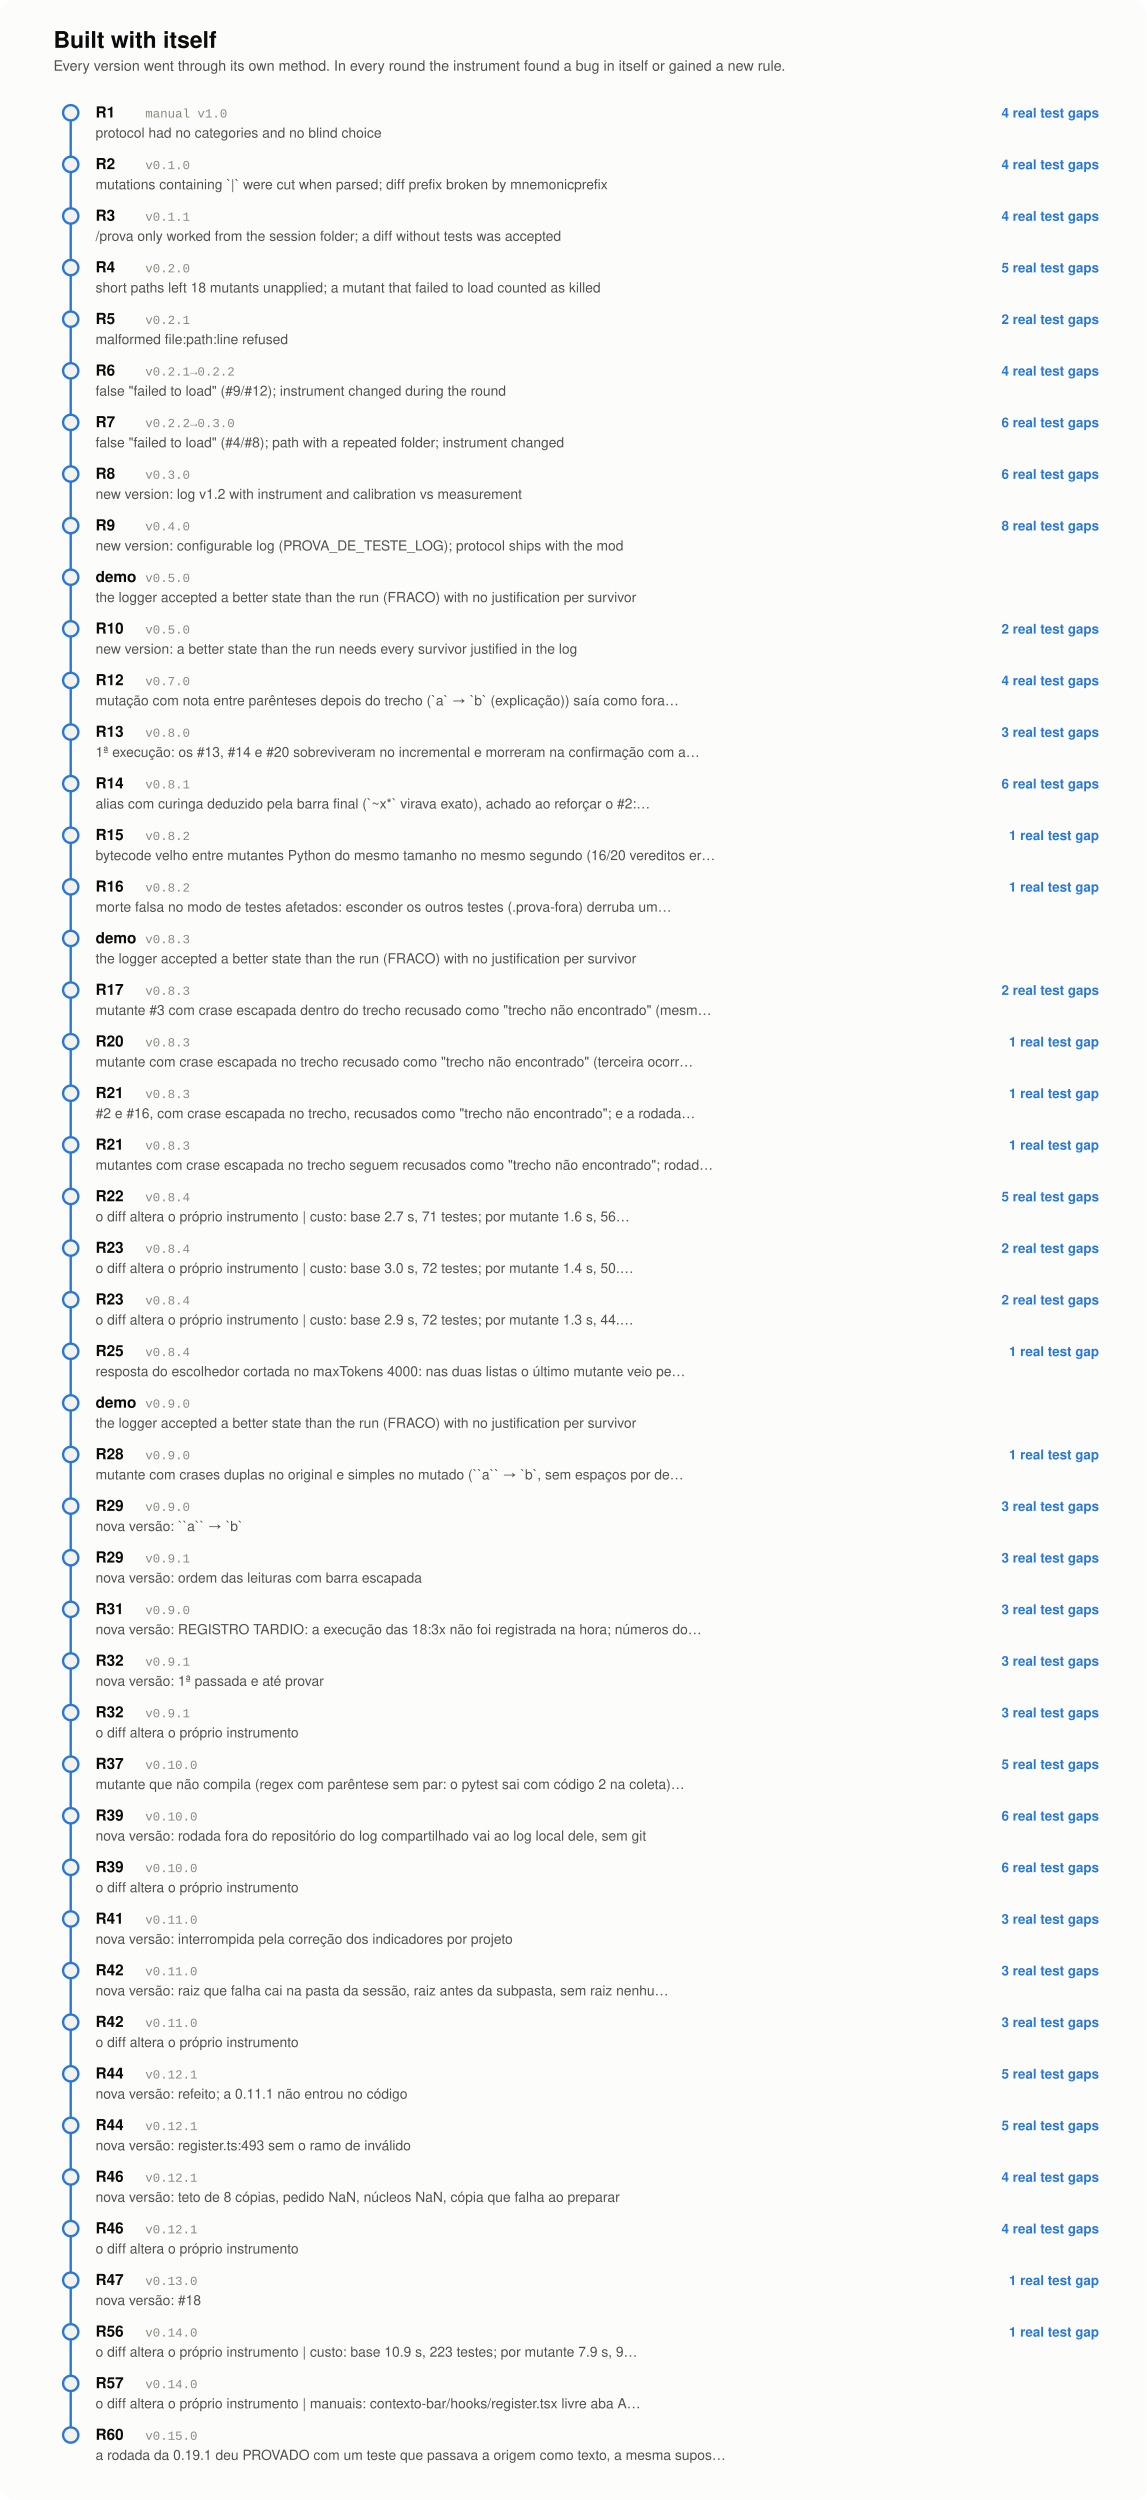
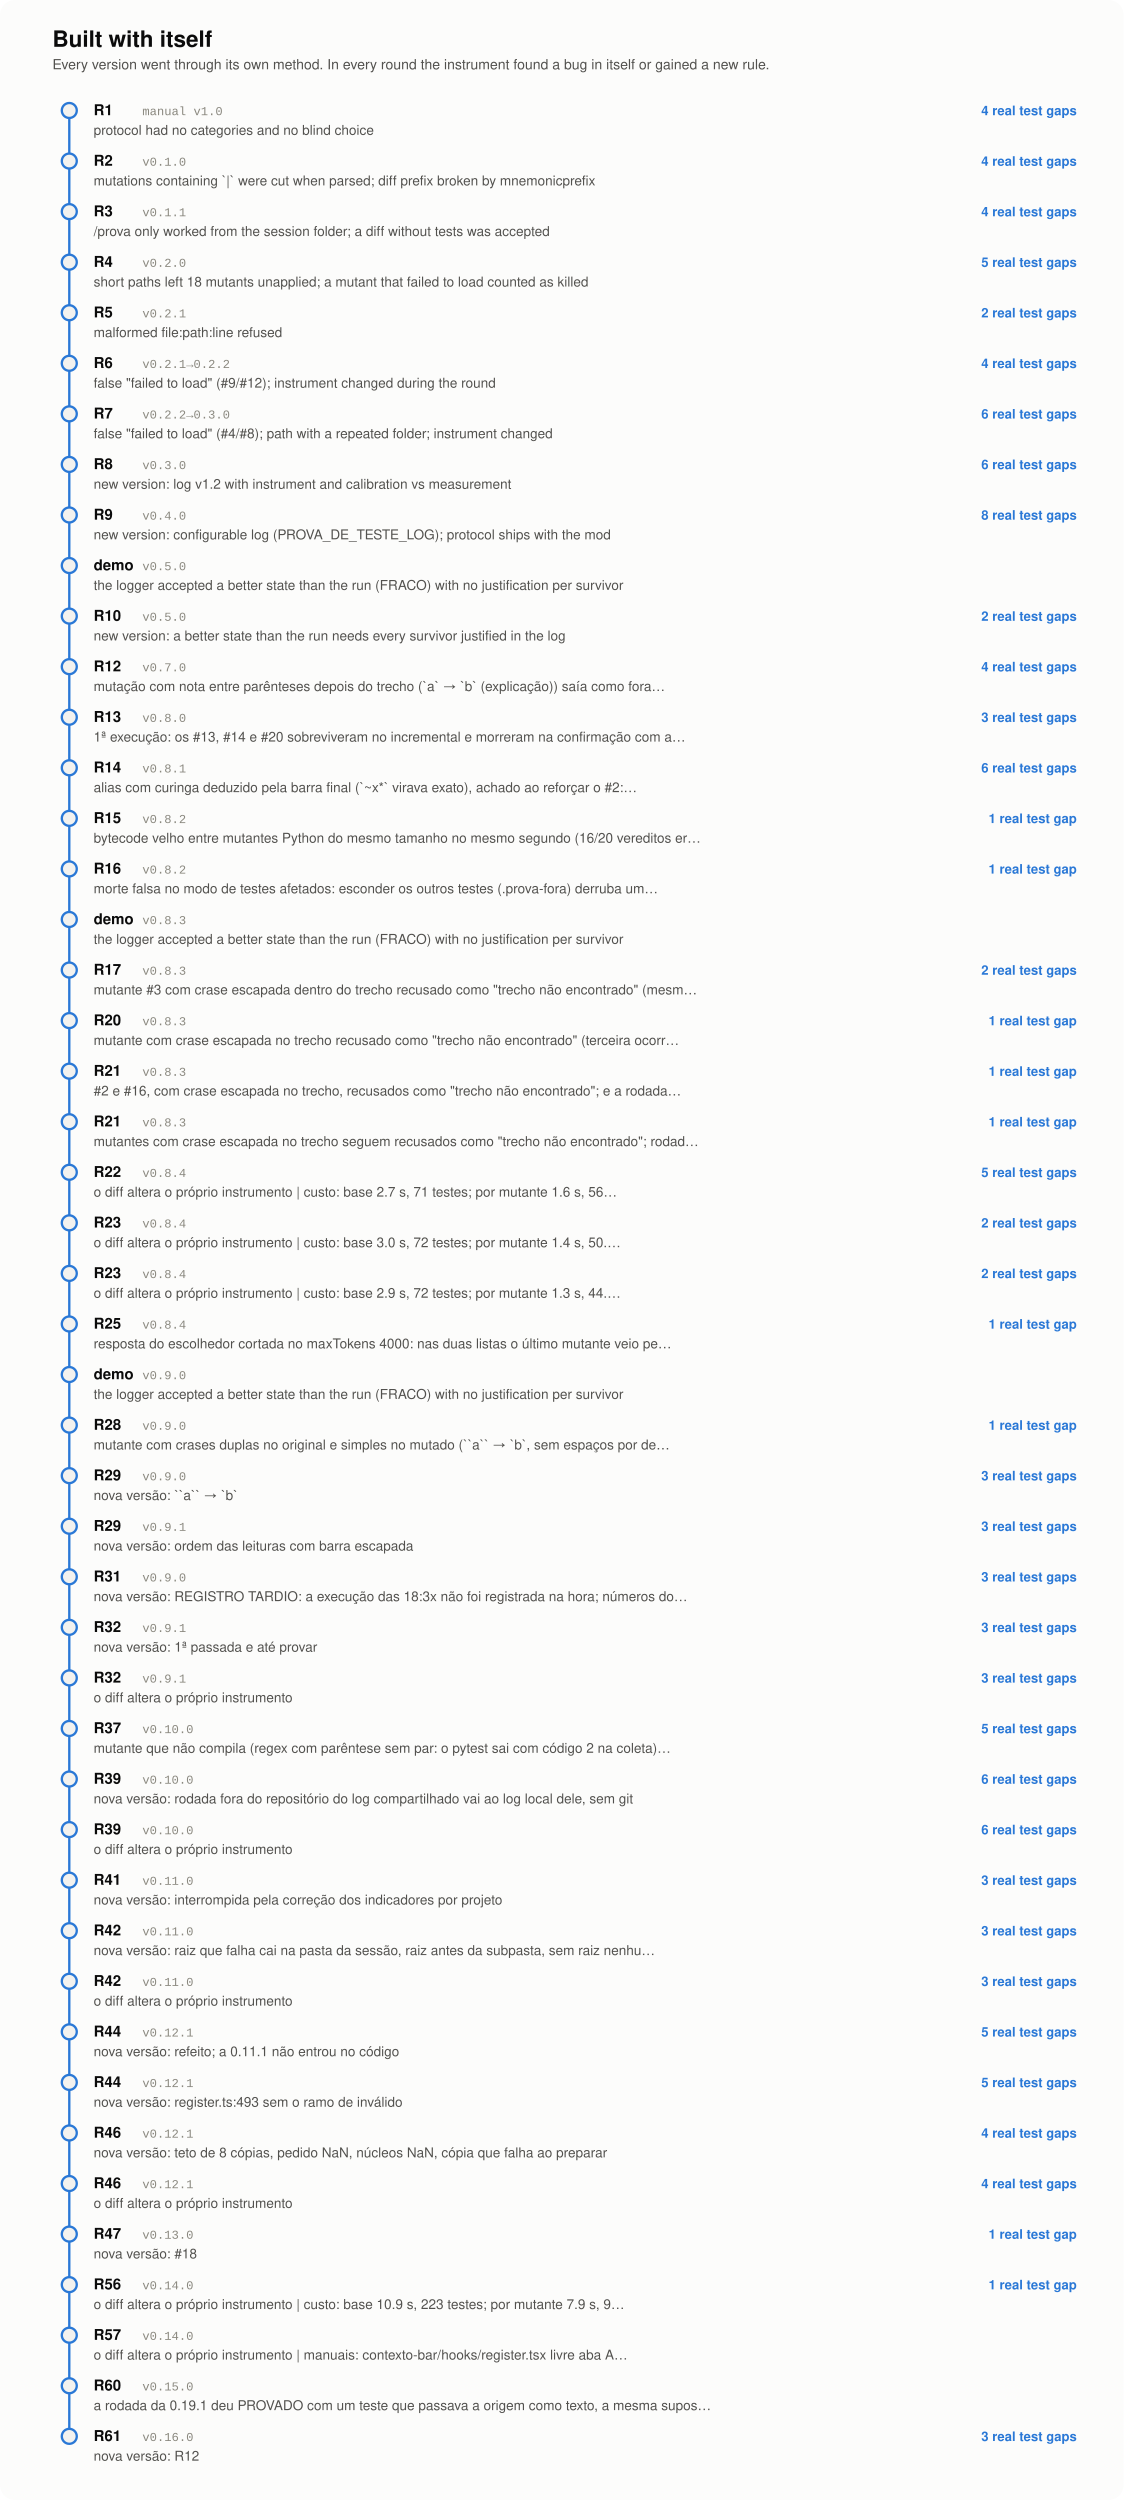
- <svg xmlns="http://www.w3.org/2000/svg" viewBox="0 0 1200 2616" width="1200" height="2616" role="img" aria-label="Timeline of the instrument calibration rounds" font-family="ui-sans-serif, -apple-system, 'Segoe UI', Helvetica, Arial, sans-serif">
+ <svg xmlns="http://www.w3.org/2000/svg" viewBox="0 0 1200 2670" width="1200" height="2670" role="img" aria-label="Timeline of the instrument calibration rounds" font-family="ui-sans-serif, -apple-system, 'Segoe UI', Helvetica, Arial, sans-serif">
  <style>
  .sup { fill: #fcfcfb; } .sup2 { fill: #f3f2ef; } .borda { stroke: #dedcd5; }
  .t1 { fill: #0b0b0b; } .t2 { fill: #52514e; } .t3 { fill: #8a887f; }
  .ac { fill: #2a78d6; } .acs { stroke: #2a78d6; } .acf { fill: #e8f1fb; }
  .ok { fill: #0f7a3d; } .okf { fill: #e3f3e8; }
  @media (prefers-color-scheme: dark) {
    .sup { fill: #1a1a19; } .sup2 { fill: #232322; } .borda { stroke: #3a3936; }
    .t1 { fill: #f0efec; } .t2 { fill: #c3c2b7; } .t3 { fill: #8f8d84; }
    .ac { fill: #3987e5; } .acs { stroke: #3987e5; } .acf { fill: #1d2c40; }
    .ok { fill: #4cc27a; } .okf { fill: #16301f; }
  }
  @media (prefers-reduced-motion: reduce) { * { animation: none !important; } }
</style>
-   <rect width="1200" height="2616" rx="16" class="sup" />
+   <rect width="1200" height="2670" rx="16" class="sup" />
  <text x="56" y="50" font-size="24" font-weight="800" class="t1">Built with itself</text>
  <text x="56" y="74" font-size="15" class="t2">Every version went through its own method. In every round the instrument found a bug in itself or gained a new rule.</text>
  <line x1="74" y1="126" x2="74" y2="164" class="acs" stroke-width="2.5" />
  <circle cx="74" cy="118" r="8" class="sup2 acs" stroke-width="2.5" />
  <text x="100" y="123" font-size="16" font-weight="700" class="t1">R1</text>
  <text x="152" y="123" font-size="13" class="t3" font-family="ui-monospace, 'SF Mono', Menlo, Consolas, 'Liberation Mono', monospace">manual v1.0</text>
  <text x="100" y="144" font-size="14.5" class="t2">protocol had no categories and no blind choice</text>
  <text x="1150" y="123" font-size="14" class="ac" text-anchor="end" font-weight="700">4 real test gaps</text>
  <line x1="74" y1="180" x2="74" y2="218" class="acs" stroke-width="2.5" />
  <circle cx="74" cy="172" r="8" class="sup2 acs" stroke-width="2.5" />
  <text x="100" y="177" font-size="16" font-weight="700" class="t1">R2</text>
  <text x="152" y="177" font-size="13" class="t3" font-family="ui-monospace, 'SF Mono', Menlo, Consolas, 'Liberation Mono', monospace">v0.1.0</text>
  <text x="100" y="198" font-size="14.5" class="t2">mutations containing `|` were cut when parsed; diff prefix broken by mnemonicprefix</text>
  <text x="1150" y="177" font-size="14" class="ac" text-anchor="end" font-weight="700">4 real test gaps</text>
  <line x1="74" y1="234" x2="74" y2="272" class="acs" stroke-width="2.5" />
  <circle cx="74" cy="226" r="8" class="sup2 acs" stroke-width="2.5" />
  <text x="100" y="231" font-size="16" font-weight="700" class="t1">R3</text>
  <text x="152" y="231" font-size="13" class="t3" font-family="ui-monospace, 'SF Mono', Menlo, Consolas, 'Liberation Mono', monospace">v0.1.1</text>
  <text x="100" y="252" font-size="14.5" class="t2">/prova only worked from the session folder; a diff without tests was accepted</text>
  <text x="1150" y="231" font-size="14" class="ac" text-anchor="end" font-weight="700">4 real test gaps</text>
  <line x1="74" y1="288" x2="74" y2="326" class="acs" stroke-width="2.5" />
  <circle cx="74" cy="280" r="8" class="sup2 acs" stroke-width="2.5" />
  <text x="100" y="285" font-size="16" font-weight="700" class="t1">R4</text>
  <text x="152" y="285" font-size="13" class="t3" font-family="ui-monospace, 'SF Mono', Menlo, Consolas, 'Liberation Mono', monospace">v0.2.0</text>
  <text x="100" y="306" font-size="14.5" class="t2">short paths left 18 mutants unapplied; a mutant that failed to load counted as killed</text>
  <text x="1150" y="285" font-size="14" class="ac" text-anchor="end" font-weight="700">5 real test gaps</text>
  <line x1="74" y1="342" x2="74" y2="380" class="acs" stroke-width="2.5" />
  <circle cx="74" cy="334" r="8" class="sup2 acs" stroke-width="2.5" />
  <text x="100" y="339" font-size="16" font-weight="700" class="t1">R5</text>
  <text x="152" y="339" font-size="13" class="t3" font-family="ui-monospace, 'SF Mono', Menlo, Consolas, 'Liberation Mono', monospace">v0.2.1</text>
  <text x="100" y="360" font-size="14.5" class="t2">malformed file:path:line refused</text>
  <text x="1150" y="339" font-size="14" class="ac" text-anchor="end" font-weight="700">2 real test gaps</text>
  <line x1="74" y1="396" x2="74" y2="434" class="acs" stroke-width="2.5" />
  <circle cx="74" cy="388" r="8" class="sup2 acs" stroke-width="2.5" />
  <text x="100" y="393" font-size="16" font-weight="700" class="t1">R6</text>
  <text x="152" y="393" font-size="13" class="t3" font-family="ui-monospace, 'SF Mono', Menlo, Consolas, 'Liberation Mono', monospace">v0.2.1→0.2.2</text>
  <text x="100" y="414" font-size="14.5" class="t2">false "failed to load" (#9/#12); instrument changed during the round</text>
  <text x="1150" y="393" font-size="14" class="ac" text-anchor="end" font-weight="700">4 real test gaps</text>
  <line x1="74" y1="450" x2="74" y2="488" class="acs" stroke-width="2.5" />
  <circle cx="74" cy="442" r="8" class="sup2 acs" stroke-width="2.5" />
  <text x="100" y="447" font-size="16" font-weight="700" class="t1">R7</text>
  <text x="152" y="447" font-size="13" class="t3" font-family="ui-monospace, 'SF Mono', Menlo, Consolas, 'Liberation Mono', monospace">v0.2.2→0.3.0</text>
  <text x="100" y="468" font-size="14.5" class="t2">false "failed to load" (#4/#8); path with a repeated folder; instrument changed</text>
  <text x="1150" y="447" font-size="14" class="ac" text-anchor="end" font-weight="700">6 real test gaps</text>
  <line x1="74" y1="504" x2="74" y2="542" class="acs" stroke-width="2.5" />
  <circle cx="74" cy="496" r="8" class="sup2 acs" stroke-width="2.5" />
  <text x="100" y="501" font-size="16" font-weight="700" class="t1">R8</text>
  <text x="152" y="501" font-size="13" class="t3" font-family="ui-monospace, 'SF Mono', Menlo, Consolas, 'Liberation Mono', monospace">v0.3.0</text>
  <text x="100" y="522" font-size="14.5" class="t2">new version: log v1.2 with instrument and calibration vs measurement</text>
  <text x="1150" y="501" font-size="14" class="ac" text-anchor="end" font-weight="700">6 real test gaps</text>
  <line x1="74" y1="558" x2="74" y2="596" class="acs" stroke-width="2.5" />
  <circle cx="74" cy="550" r="8" class="sup2 acs" stroke-width="2.5" />
  <text x="100" y="555" font-size="16" font-weight="700" class="t1">R9</text>
  <text x="152" y="555" font-size="13" class="t3" font-family="ui-monospace, 'SF Mono', Menlo, Consolas, 'Liberation Mono', monospace">v0.4.0</text>
  <text x="100" y="576" font-size="14.5" class="t2">new version: configurable log (PROVA_DE_TESTE_LOG); protocol ships with the mod</text>
  <text x="1150" y="555" font-size="14" class="ac" text-anchor="end" font-weight="700">8 real test gaps</text>
  <line x1="74" y1="612" x2="74" y2="650" class="acs" stroke-width="2.5" />
  <circle cx="74" cy="604" r="8" class="sup2 acs" stroke-width="2.5" />
  <text x="100" y="609" font-size="16" font-weight="700" class="t1">demo</text>
  <text x="152" y="609" font-size="13" class="t3" font-family="ui-monospace, 'SF Mono', Menlo, Consolas, 'Liberation Mono', monospace">v0.5.0</text>
  <text x="100" y="630" font-size="14.5" class="t2">the logger accepted a better state than the run (FRACO) with no justification per survivor</text>
  <line x1="74" y1="666" x2="74" y2="704" class="acs" stroke-width="2.5" />
  <circle cx="74" cy="658" r="8" class="sup2 acs" stroke-width="2.5" />
  <text x="100" y="663" font-size="16" font-weight="700" class="t1">R10</text>
  <text x="152" y="663" font-size="13" class="t3" font-family="ui-monospace, 'SF Mono', Menlo, Consolas, 'Liberation Mono', monospace">v0.5.0</text>
  <text x="100" y="684" font-size="14.5" class="t2">new version: a better state than the run needs every survivor justified in the log</text>
  <text x="1150" y="663" font-size="14" class="ac" text-anchor="end" font-weight="700">2 real test gaps</text>
  <line x1="74" y1="720" x2="74" y2="758" class="acs" stroke-width="2.5" />
  <circle cx="74" cy="712" r="8" class="sup2 acs" stroke-width="2.5" />
  <text x="100" y="717" font-size="16" font-weight="700" class="t1">R12</text>
  <text x="152" y="717" font-size="13" class="t3" font-family="ui-monospace, 'SF Mono', Menlo, Consolas, 'Liberation Mono', monospace">v0.7.0</text>
  <text x="100" y="738" font-size="14.5" class="t2">mutação com nota entre parênteses depois do trecho (`a` → `b` (explicação)) saía como fora…</text>
  <text x="1150" y="717" font-size="14" class="ac" text-anchor="end" font-weight="700">4 real test gaps</text>
  <line x1="74" y1="774" x2="74" y2="812" class="acs" stroke-width="2.5" />
  <circle cx="74" cy="766" r="8" class="sup2 acs" stroke-width="2.5" />
  <text x="100" y="771" font-size="16" font-weight="700" class="t1">R13</text>
  <text x="152" y="771" font-size="13" class="t3" font-family="ui-monospace, 'SF Mono', Menlo, Consolas, 'Liberation Mono', monospace">v0.8.0</text>
  <text x="100" y="792" font-size="14.5" class="t2">1ª execução: os #13, #14 e #20 sobreviveram no incremental e morreram na confirmação com a…</text>
  <text x="1150" y="771" font-size="14" class="ac" text-anchor="end" font-weight="700">3 real test gaps</text>
  <line x1="74" y1="828" x2="74" y2="866" class="acs" stroke-width="2.5" />
  <circle cx="74" cy="820" r="8" class="sup2 acs" stroke-width="2.5" />
  <text x="100" y="825" font-size="16" font-weight="700" class="t1">R14</text>
  <text x="152" y="825" font-size="13" class="t3" font-family="ui-monospace, 'SF Mono', Menlo, Consolas, 'Liberation Mono', monospace">v0.8.1</text>
  <text x="100" y="846" font-size="14.5" class="t2">alias com curinga deduzido pela barra final (`~x*` virava exato), achado ao reforçar o #2:…</text>
  <text x="1150" y="825" font-size="14" class="ac" text-anchor="end" font-weight="700">6 real test gaps</text>
  <line x1="74" y1="882" x2="74" y2="920" class="acs" stroke-width="2.5" />
  <circle cx="74" cy="874" r="8" class="sup2 acs" stroke-width="2.5" />
  <text x="100" y="879" font-size="16" font-weight="700" class="t1">R15</text>
  <text x="152" y="879" font-size="13" class="t3" font-family="ui-monospace, 'SF Mono', Menlo, Consolas, 'Liberation Mono', monospace">v0.8.2</text>
  <text x="100" y="900" font-size="14.5" class="t2">bytecode velho entre mutantes Python do mesmo tamanho no mesmo segundo (16/20 vereditos er…</text>
  <text x="1150" y="879" font-size="14" class="ac" text-anchor="end" font-weight="700">1 real test gap</text>
  <line x1="74" y1="936" x2="74" y2="974" class="acs" stroke-width="2.5" />
  <circle cx="74" cy="928" r="8" class="sup2 acs" stroke-width="2.5" />
  <text x="100" y="933" font-size="16" font-weight="700" class="t1">R16</text>
  <text x="152" y="933" font-size="13" class="t3" font-family="ui-monospace, 'SF Mono', Menlo, Consolas, 'Liberation Mono', monospace">v0.8.2</text>
  <text x="100" y="954" font-size="14.5" class="t2">morte falsa no modo de testes afetados: esconder os outros testes (.prova-fora) derruba um…</text>
  <text x="1150" y="933" font-size="14" class="ac" text-anchor="end" font-weight="700">1 real test gap</text>
  <line x1="74" y1="990" x2="74" y2="1028" class="acs" stroke-width="2.5" />
  <circle cx="74" cy="982" r="8" class="sup2 acs" stroke-width="2.5" />
  <text x="100" y="987" font-size="16" font-weight="700" class="t1">demo</text>
  <text x="152" y="987" font-size="13" class="t3" font-family="ui-monospace, 'SF Mono', Menlo, Consolas, 'Liberation Mono', monospace">v0.8.3</text>
  <text x="100" y="1008" font-size="14.5" class="t2">the logger accepted a better state than the run (FRACO) with no justification per survivor</text>
  <line x1="74" y1="1044" x2="74" y2="1082" class="acs" stroke-width="2.5" />
  <circle cx="74" cy="1036" r="8" class="sup2 acs" stroke-width="2.5" />
  <text x="100" y="1041" font-size="16" font-weight="700" class="t1">R17</text>
  <text x="152" y="1041" font-size="13" class="t3" font-family="ui-monospace, 'SF Mono', Menlo, Consolas, 'Liberation Mono', monospace">v0.8.3</text>
  <text x="100" y="1062" font-size="14.5" class="t2">mutante #3 com crase escapada dentro do trecho recusado como "trecho não encontrado" (mesm…</text>
  <text x="1150" y="1041" font-size="14" class="ac" text-anchor="end" font-weight="700">2 real test gaps</text>
  <line x1="74" y1="1098" x2="74" y2="1136" class="acs" stroke-width="2.5" />
  <circle cx="74" cy="1090" r="8" class="sup2 acs" stroke-width="2.5" />
  <text x="100" y="1095" font-size="16" font-weight="700" class="t1">R20</text>
  <text x="152" y="1095" font-size="13" class="t3" font-family="ui-monospace, 'SF Mono', Menlo, Consolas, 'Liberation Mono', monospace">v0.8.3</text>
  <text x="100" y="1116" font-size="14.5" class="t2">mutante com crase escapada no trecho recusado como "trecho não encontrado" (terceira ocorr…</text>
  <text x="1150" y="1095" font-size="14" class="ac" text-anchor="end" font-weight="700">1 real test gap</text>
  <line x1="74" y1="1152" x2="74" y2="1190" class="acs" stroke-width="2.5" />
  <circle cx="74" cy="1144" r="8" class="sup2 acs" stroke-width="2.5" />
  <text x="100" y="1149" font-size="16" font-weight="700" class="t1">R21</text>
  <text x="152" y="1149" font-size="13" class="t3" font-family="ui-monospace, 'SF Mono', Menlo, Consolas, 'Liberation Mono', monospace">v0.8.3</text>
  <text x="100" y="1170" font-size="14.5" class="t2">#2 e #16, com crase escapada no trecho, recusados como "trecho não encontrado"; e a rodada…</text>
  <text x="1150" y="1149" font-size="14" class="ac" text-anchor="end" font-weight="700">1 real test gap</text>
  <line x1="74" y1="1206" x2="74" y2="1244" class="acs" stroke-width="2.5" />
  <circle cx="74" cy="1198" r="8" class="sup2 acs" stroke-width="2.5" />
  <text x="100" y="1203" font-size="16" font-weight="700" class="t1">R21</text>
  <text x="152" y="1203" font-size="13" class="t3" font-family="ui-monospace, 'SF Mono', Menlo, Consolas, 'Liberation Mono', monospace">v0.8.3</text>
  <text x="100" y="1224" font-size="14.5" class="t2">mutantes com crase escapada no trecho seguem recusados como "trecho não encontrado"; rodad…</text>
  <text x="1150" y="1203" font-size="14" class="ac" text-anchor="end" font-weight="700">1 real test gap</text>
  <line x1="74" y1="1260" x2="74" y2="1298" class="acs" stroke-width="2.5" />
  <circle cx="74" cy="1252" r="8" class="sup2 acs" stroke-width="2.5" />
  <text x="100" y="1257" font-size="16" font-weight="700" class="t1">R22</text>
  <text x="152" y="1257" font-size="13" class="t3" font-family="ui-monospace, 'SF Mono', Menlo, Consolas, 'Liberation Mono', monospace">v0.8.4</text>
  <text x="100" y="1278" font-size="14.5" class="t2">o diff altera o próprio instrumento | custo: base 2.7 s, 71 testes; por mutante 1.6 s, 56…</text>
  <text x="1150" y="1257" font-size="14" class="ac" text-anchor="end" font-weight="700">5 real test gaps</text>
  <line x1="74" y1="1314" x2="74" y2="1352" class="acs" stroke-width="2.5" />
  <circle cx="74" cy="1306" r="8" class="sup2 acs" stroke-width="2.5" />
  <text x="100" y="1311" font-size="16" font-weight="700" class="t1">R23</text>
  <text x="152" y="1311" font-size="13" class="t3" font-family="ui-monospace, 'SF Mono', Menlo, Consolas, 'Liberation Mono', monospace">v0.8.4</text>
  <text x="100" y="1332" font-size="14.5" class="t2">o diff altera o próprio instrumento | custo: base 3.0 s, 72 testes; por mutante 1.4 s, 50.…</text>
  <text x="1150" y="1311" font-size="14" class="ac" text-anchor="end" font-weight="700">2 real test gaps</text>
  <line x1="74" y1="1368" x2="74" y2="1406" class="acs" stroke-width="2.5" />
  <circle cx="74" cy="1360" r="8" class="sup2 acs" stroke-width="2.5" />
  <text x="100" y="1365" font-size="16" font-weight="700" class="t1">R23</text>
  <text x="152" y="1365" font-size="13" class="t3" font-family="ui-monospace, 'SF Mono', Menlo, Consolas, 'Liberation Mono', monospace">v0.8.4</text>
  <text x="100" y="1386" font-size="14.5" class="t2">o diff altera o próprio instrumento | custo: base 2.9 s, 72 testes; por mutante 1.3 s, 44.…</text>
  <text x="1150" y="1365" font-size="14" class="ac" text-anchor="end" font-weight="700">2 real test gaps</text>
  <line x1="74" y1="1422" x2="74" y2="1460" class="acs" stroke-width="2.5" />
  <circle cx="74" cy="1414" r="8" class="sup2 acs" stroke-width="2.5" />
  <text x="100" y="1419" font-size="16" font-weight="700" class="t1">R25</text>
  <text x="152" y="1419" font-size="13" class="t3" font-family="ui-monospace, 'SF Mono', Menlo, Consolas, 'Liberation Mono', monospace">v0.8.4</text>
  <text x="100" y="1440" font-size="14.5" class="t2">resposta do escolhedor cortada no maxTokens 4000: nas duas listas o último mutante veio pe…</text>
  <text x="1150" y="1419" font-size="14" class="ac" text-anchor="end" font-weight="700">1 real test gap</text>
  <line x1="74" y1="1476" x2="74" y2="1514" class="acs" stroke-width="2.5" />
  <circle cx="74" cy="1468" r="8" class="sup2 acs" stroke-width="2.5" />
  <text x="100" y="1473" font-size="16" font-weight="700" class="t1">demo</text>
  <text x="152" y="1473" font-size="13" class="t3" font-family="ui-monospace, 'SF Mono', Menlo, Consolas, 'Liberation Mono', monospace">v0.9.0</text>
  <text x="100" y="1494" font-size="14.5" class="t2">the logger accepted a better state than the run (FRACO) with no justification per survivor</text>
  <line x1="74" y1="1530" x2="74" y2="1568" class="acs" stroke-width="2.5" />
  <circle cx="74" cy="1522" r="8" class="sup2 acs" stroke-width="2.5" />
  <text x="100" y="1527" font-size="16" font-weight="700" class="t1">R28</text>
  <text x="152" y="1527" font-size="13" class="t3" font-family="ui-monospace, 'SF Mono', Menlo, Consolas, 'Liberation Mono', monospace">v0.9.0</text>
  <text x="100" y="1548" font-size="14.5" class="t2">mutante com crases duplas no original e simples no mutado (``a`` → `b`, sem espaços por de…</text>
  <text x="1150" y="1527" font-size="14" class="ac" text-anchor="end" font-weight="700">1 real test gap</text>
  <line x1="74" y1="1584" x2="74" y2="1622" class="acs" stroke-width="2.5" />
  <circle cx="74" cy="1576" r="8" class="sup2 acs" stroke-width="2.5" />
  <text x="100" y="1581" font-size="16" font-weight="700" class="t1">R29</text>
  <text x="152" y="1581" font-size="13" class="t3" font-family="ui-monospace, 'SF Mono', Menlo, Consolas, 'Liberation Mono', monospace">v0.9.0</text>
  <text x="100" y="1602" font-size="14.5" class="t2">nova versão: ``a`` → `b`</text>
  <text x="1150" y="1581" font-size="14" class="ac" text-anchor="end" font-weight="700">3 real test gaps</text>
  <line x1="74" y1="1638" x2="74" y2="1676" class="acs" stroke-width="2.5" />
  <circle cx="74" cy="1630" r="8" class="sup2 acs" stroke-width="2.5" />
  <text x="100" y="1635" font-size="16" font-weight="700" class="t1">R29</text>
  <text x="152" y="1635" font-size="13" class="t3" font-family="ui-monospace, 'SF Mono', Menlo, Consolas, 'Liberation Mono', monospace">v0.9.1</text>
  <text x="100" y="1656" font-size="14.5" class="t2">nova versão: ordem das leituras com barra escapada</text>
  <text x="1150" y="1635" font-size="14" class="ac" text-anchor="end" font-weight="700">3 real test gaps</text>
  <line x1="74" y1="1692" x2="74" y2="1730" class="acs" stroke-width="2.5" />
  <circle cx="74" cy="1684" r="8" class="sup2 acs" stroke-width="2.5" />
  <text x="100" y="1689" font-size="16" font-weight="700" class="t1">R31</text>
  <text x="152" y="1689" font-size="13" class="t3" font-family="ui-monospace, 'SF Mono', Menlo, Consolas, 'Liberation Mono', monospace">v0.9.0</text>
  <text x="100" y="1710" font-size="14.5" class="t2">nova versão: REGISTRO TARDIO: a execução das 18:3x não foi registrada na hora; números do…</text>
  <text x="1150" y="1689" font-size="14" class="ac" text-anchor="end" font-weight="700">3 real test gaps</text>
  <line x1="74" y1="1746" x2="74" y2="1784" class="acs" stroke-width="2.5" />
  <circle cx="74" cy="1738" r="8" class="sup2 acs" stroke-width="2.5" />
  <text x="100" y="1743" font-size="16" font-weight="700" class="t1">R32</text>
  <text x="152" y="1743" font-size="13" class="t3" font-family="ui-monospace, 'SF Mono', Menlo, Consolas, 'Liberation Mono', monospace">v0.9.1</text>
  <text x="100" y="1764" font-size="14.5" class="t2">nova versão: 1ª passada e até provar</text>
  <text x="1150" y="1743" font-size="14" class="ac" text-anchor="end" font-weight="700">3 real test gaps</text>
  <line x1="74" y1="1800" x2="74" y2="1838" class="acs" stroke-width="2.5" />
  <circle cx="74" cy="1792" r="8" class="sup2 acs" stroke-width="2.5" />
  <text x="100" y="1797" font-size="16" font-weight="700" class="t1">R32</text>
  <text x="152" y="1797" font-size="13" class="t3" font-family="ui-monospace, 'SF Mono', Menlo, Consolas, 'Liberation Mono', monospace">v0.9.1</text>
  <text x="100" y="1818" font-size="14.5" class="t2">o diff altera o próprio instrumento</text>
  <text x="1150" y="1797" font-size="14" class="ac" text-anchor="end" font-weight="700">3 real test gaps</text>
  <line x1="74" y1="1854" x2="74" y2="1892" class="acs" stroke-width="2.5" />
  <circle cx="74" cy="1846" r="8" class="sup2 acs" stroke-width="2.5" />
  <text x="100" y="1851" font-size="16" font-weight="700" class="t1">R37</text>
  <text x="152" y="1851" font-size="13" class="t3" font-family="ui-monospace, 'SF Mono', Menlo, Consolas, 'Liberation Mono', monospace">v0.10.0</text>
  <text x="100" y="1872" font-size="14.5" class="t2">mutante que não compila (regex com parêntese sem par: o pytest sai com código 2 na coleta)…</text>
  <text x="1150" y="1851" font-size="14" class="ac" text-anchor="end" font-weight="700">5 real test gaps</text>
  <line x1="74" y1="1908" x2="74" y2="1946" class="acs" stroke-width="2.5" />
  <circle cx="74" cy="1900" r="8" class="sup2 acs" stroke-width="2.5" />
  <text x="100" y="1905" font-size="16" font-weight="700" class="t1">R39</text>
  <text x="152" y="1905" font-size="13" class="t3" font-family="ui-monospace, 'SF Mono', Menlo, Consolas, 'Liberation Mono', monospace">v0.10.0</text>
  <text x="100" y="1926" font-size="14.5" class="t2">nova versão: rodada fora do repositório do log compartilhado vai ao log local dele, sem git</text>
  <text x="1150" y="1905" font-size="14" class="ac" text-anchor="end" font-weight="700">6 real test gaps</text>
  <line x1="74" y1="1962" x2="74" y2="2000" class="acs" stroke-width="2.5" />
  <circle cx="74" cy="1954" r="8" class="sup2 acs" stroke-width="2.5" />
  <text x="100" y="1959" font-size="16" font-weight="700" class="t1">R39</text>
  <text x="152" y="1959" font-size="13" class="t3" font-family="ui-monospace, 'SF Mono', Menlo, Consolas, 'Liberation Mono', monospace">v0.10.0</text>
  <text x="100" y="1980" font-size="14.5" class="t2">o diff altera o próprio instrumento</text>
  <text x="1150" y="1959" font-size="14" class="ac" text-anchor="end" font-weight="700">6 real test gaps</text>
  <line x1="74" y1="2016" x2="74" y2="2054" class="acs" stroke-width="2.5" />
  <circle cx="74" cy="2008" r="8" class="sup2 acs" stroke-width="2.5" />
  <text x="100" y="2013" font-size="16" font-weight="700" class="t1">R41</text>
  <text x="152" y="2013" font-size="13" class="t3" font-family="ui-monospace, 'SF Mono', Menlo, Consolas, 'Liberation Mono', monospace">v0.11.0</text>
  <text x="100" y="2034" font-size="14.5" class="t2">nova versão: interrompida pela correção dos indicadores por projeto</text>
  <text x="1150" y="2013" font-size="14" class="ac" text-anchor="end" font-weight="700">3 real test gaps</text>
  <line x1="74" y1="2070" x2="74" y2="2108" class="acs" stroke-width="2.5" />
  <circle cx="74" cy="2062" r="8" class="sup2 acs" stroke-width="2.5" />
  <text x="100" y="2067" font-size="16" font-weight="700" class="t1">R42</text>
  <text x="152" y="2067" font-size="13" class="t3" font-family="ui-monospace, 'SF Mono', Menlo, Consolas, 'Liberation Mono', monospace">v0.11.0</text>
  <text x="100" y="2088" font-size="14.5" class="t2">nova versão: raiz que falha cai na pasta da sessão, raiz antes da subpasta, sem raiz nenhu…</text>
  <text x="1150" y="2067" font-size="14" class="ac" text-anchor="end" font-weight="700">3 real test gaps</text>
  <line x1="74" y1="2124" x2="74" y2="2162" class="acs" stroke-width="2.5" />
  <circle cx="74" cy="2116" r="8" class="sup2 acs" stroke-width="2.5" />
  <text x="100" y="2121" font-size="16" font-weight="700" class="t1">R42</text>
  <text x="152" y="2121" font-size="13" class="t3" font-family="ui-monospace, 'SF Mono', Menlo, Consolas, 'Liberation Mono', monospace">v0.11.0</text>
  <text x="100" y="2142" font-size="14.5" class="t2">o diff altera o próprio instrumento</text>
  <text x="1150" y="2121" font-size="14" class="ac" text-anchor="end" font-weight="700">3 real test gaps</text>
  <line x1="74" y1="2178" x2="74" y2="2216" class="acs" stroke-width="2.5" />
  <circle cx="74" cy="2170" r="8" class="sup2 acs" stroke-width="2.5" />
  <text x="100" y="2175" font-size="16" font-weight="700" class="t1">R44</text>
  <text x="152" y="2175" font-size="13" class="t3" font-family="ui-monospace, 'SF Mono', Menlo, Consolas, 'Liberation Mono', monospace">v0.12.1</text>
  <text x="100" y="2196" font-size="14.5" class="t2">nova versão: refeito; a 0.11.1 não entrou no código</text>
  <text x="1150" y="2175" font-size="14" class="ac" text-anchor="end" font-weight="700">5 real test gaps</text>
  <line x1="74" y1="2232" x2="74" y2="2270" class="acs" stroke-width="2.5" />
  <circle cx="74" cy="2224" r="8" class="sup2 acs" stroke-width="2.5" />
  <text x="100" y="2229" font-size="16" font-weight="700" class="t1">R44</text>
  <text x="152" y="2229" font-size="13" class="t3" font-family="ui-monospace, 'SF Mono', Menlo, Consolas, 'Liberation Mono', monospace">v0.12.1</text>
  <text x="100" y="2250" font-size="14.5" class="t2">nova versão: register.ts:493 sem o ramo de inválido</text>
  <text x="1150" y="2229" font-size="14" class="ac" text-anchor="end" font-weight="700">5 real test gaps</text>
  <line x1="74" y1="2286" x2="74" y2="2324" class="acs" stroke-width="2.5" />
  <circle cx="74" cy="2278" r="8" class="sup2 acs" stroke-width="2.5" />
  <text x="100" y="2283" font-size="16" font-weight="700" class="t1">R46</text>
  <text x="152" y="2283" font-size="13" class="t3" font-family="ui-monospace, 'SF Mono', Menlo, Consolas, 'Liberation Mono', monospace">v0.12.1</text>
  <text x="100" y="2304" font-size="14.5" class="t2">nova versão: teto de 8 cópias, pedido NaN, núcleos NaN, cópia que falha ao preparar</text>
  <text x="1150" y="2283" font-size="14" class="ac" text-anchor="end" font-weight="700">4 real test gaps</text>
  <line x1="74" y1="2340" x2="74" y2="2378" class="acs" stroke-width="2.5" />
  <circle cx="74" cy="2332" r="8" class="sup2 acs" stroke-width="2.5" />
  <text x="100" y="2337" font-size="16" font-weight="700" class="t1">R46</text>
  <text x="152" y="2337" font-size="13" class="t3" font-family="ui-monospace, 'SF Mono', Menlo, Consolas, 'Liberation Mono', monospace">v0.12.1</text>
  <text x="100" y="2358" font-size="14.5" class="t2">o diff altera o próprio instrumento</text>
  <text x="1150" y="2337" font-size="14" class="ac" text-anchor="end" font-weight="700">4 real test gaps</text>
  <line x1="74" y1="2394" x2="74" y2="2432" class="acs" stroke-width="2.5" />
  <circle cx="74" cy="2386" r="8" class="sup2 acs" stroke-width="2.5" />
  <text x="100" y="2391" font-size="16" font-weight="700" class="t1">R47</text>
  <text x="152" y="2391" font-size="13" class="t3" font-family="ui-monospace, 'SF Mono', Menlo, Consolas, 'Liberation Mono', monospace">v0.13.0</text>
  <text x="100" y="2412" font-size="14.5" class="t2">nova versão: #18</text>
  <text x="1150" y="2391" font-size="14" class="ac" text-anchor="end" font-weight="700">1 real test gap</text>
  <line x1="74" y1="2448" x2="74" y2="2486" class="acs" stroke-width="2.5" />
  <circle cx="74" cy="2440" r="8" class="sup2 acs" stroke-width="2.5" />
  <text x="100" y="2445" font-size="16" font-weight="700" class="t1">R56</text>
  <text x="152" y="2445" font-size="13" class="t3" font-family="ui-monospace, 'SF Mono', Menlo, Consolas, 'Liberation Mono', monospace">v0.14.0</text>
  <text x="100" y="2466" font-size="14.5" class="t2">o diff altera o próprio instrumento | custo: base 10.9 s, 223 testes; por mutante 7.9 s, 9…</text>
  <text x="1150" y="2445" font-size="14" class="ac" text-anchor="end" font-weight="700">1 real test gap</text>
  <line x1="74" y1="2502" x2="74" y2="2540" class="acs" stroke-width="2.5" />
  <circle cx="74" cy="2494" r="8" class="sup2 acs" stroke-width="2.5" />
  <text x="100" y="2499" font-size="16" font-weight="700" class="t1">R57</text>
  <text x="152" y="2499" font-size="13" class="t3" font-family="ui-monospace, 'SF Mono', Menlo, Consolas, 'Liberation Mono', monospace">v0.14.0</text>
  <text x="100" y="2520" font-size="14.5" class="t2">o diff altera o próprio instrumento | manuais: contexto-bar/hooks/register.tsx livre aba A…</text>
+   <line x1="74" y1="2556" x2="74" y2="2594" class="acs" stroke-width="2.5" />
  <circle cx="74" cy="2548" r="8" class="sup2 acs" stroke-width="2.5" />
  <text x="100" y="2553" font-size="16" font-weight="700" class="t1">R60</text>
  <text x="152" y="2553" font-size="13" class="t3" font-family="ui-monospace, 'SF Mono', Menlo, Consolas, 'Liberation Mono', monospace">v0.15.0</text>
  <text x="100" y="2574" font-size="14.5" class="t2">a rodada da 0.19.1 deu PROVADO com um teste que passava a origem como texto, a mesma supos…</text>
+   <circle cx="74" cy="2602" r="8" class="sup2 acs" stroke-width="2.5" />
+   <text x="100" y="2607" font-size="16" font-weight="700" class="t1">R61</text>
+   <text x="152" y="2607" font-size="13" class="t3" font-family="ui-monospace, 'SF Mono', Menlo, Consolas, 'Liberation Mono', monospace">v0.16.0</text>
+   <text x="100" y="2628" font-size="14.5" class="t2">nova versão: R12</text>
+   <text x="1150" y="2607" font-size="14" class="ac" text-anchor="end" font-weight="700">3 real test gaps</text>
</svg>
